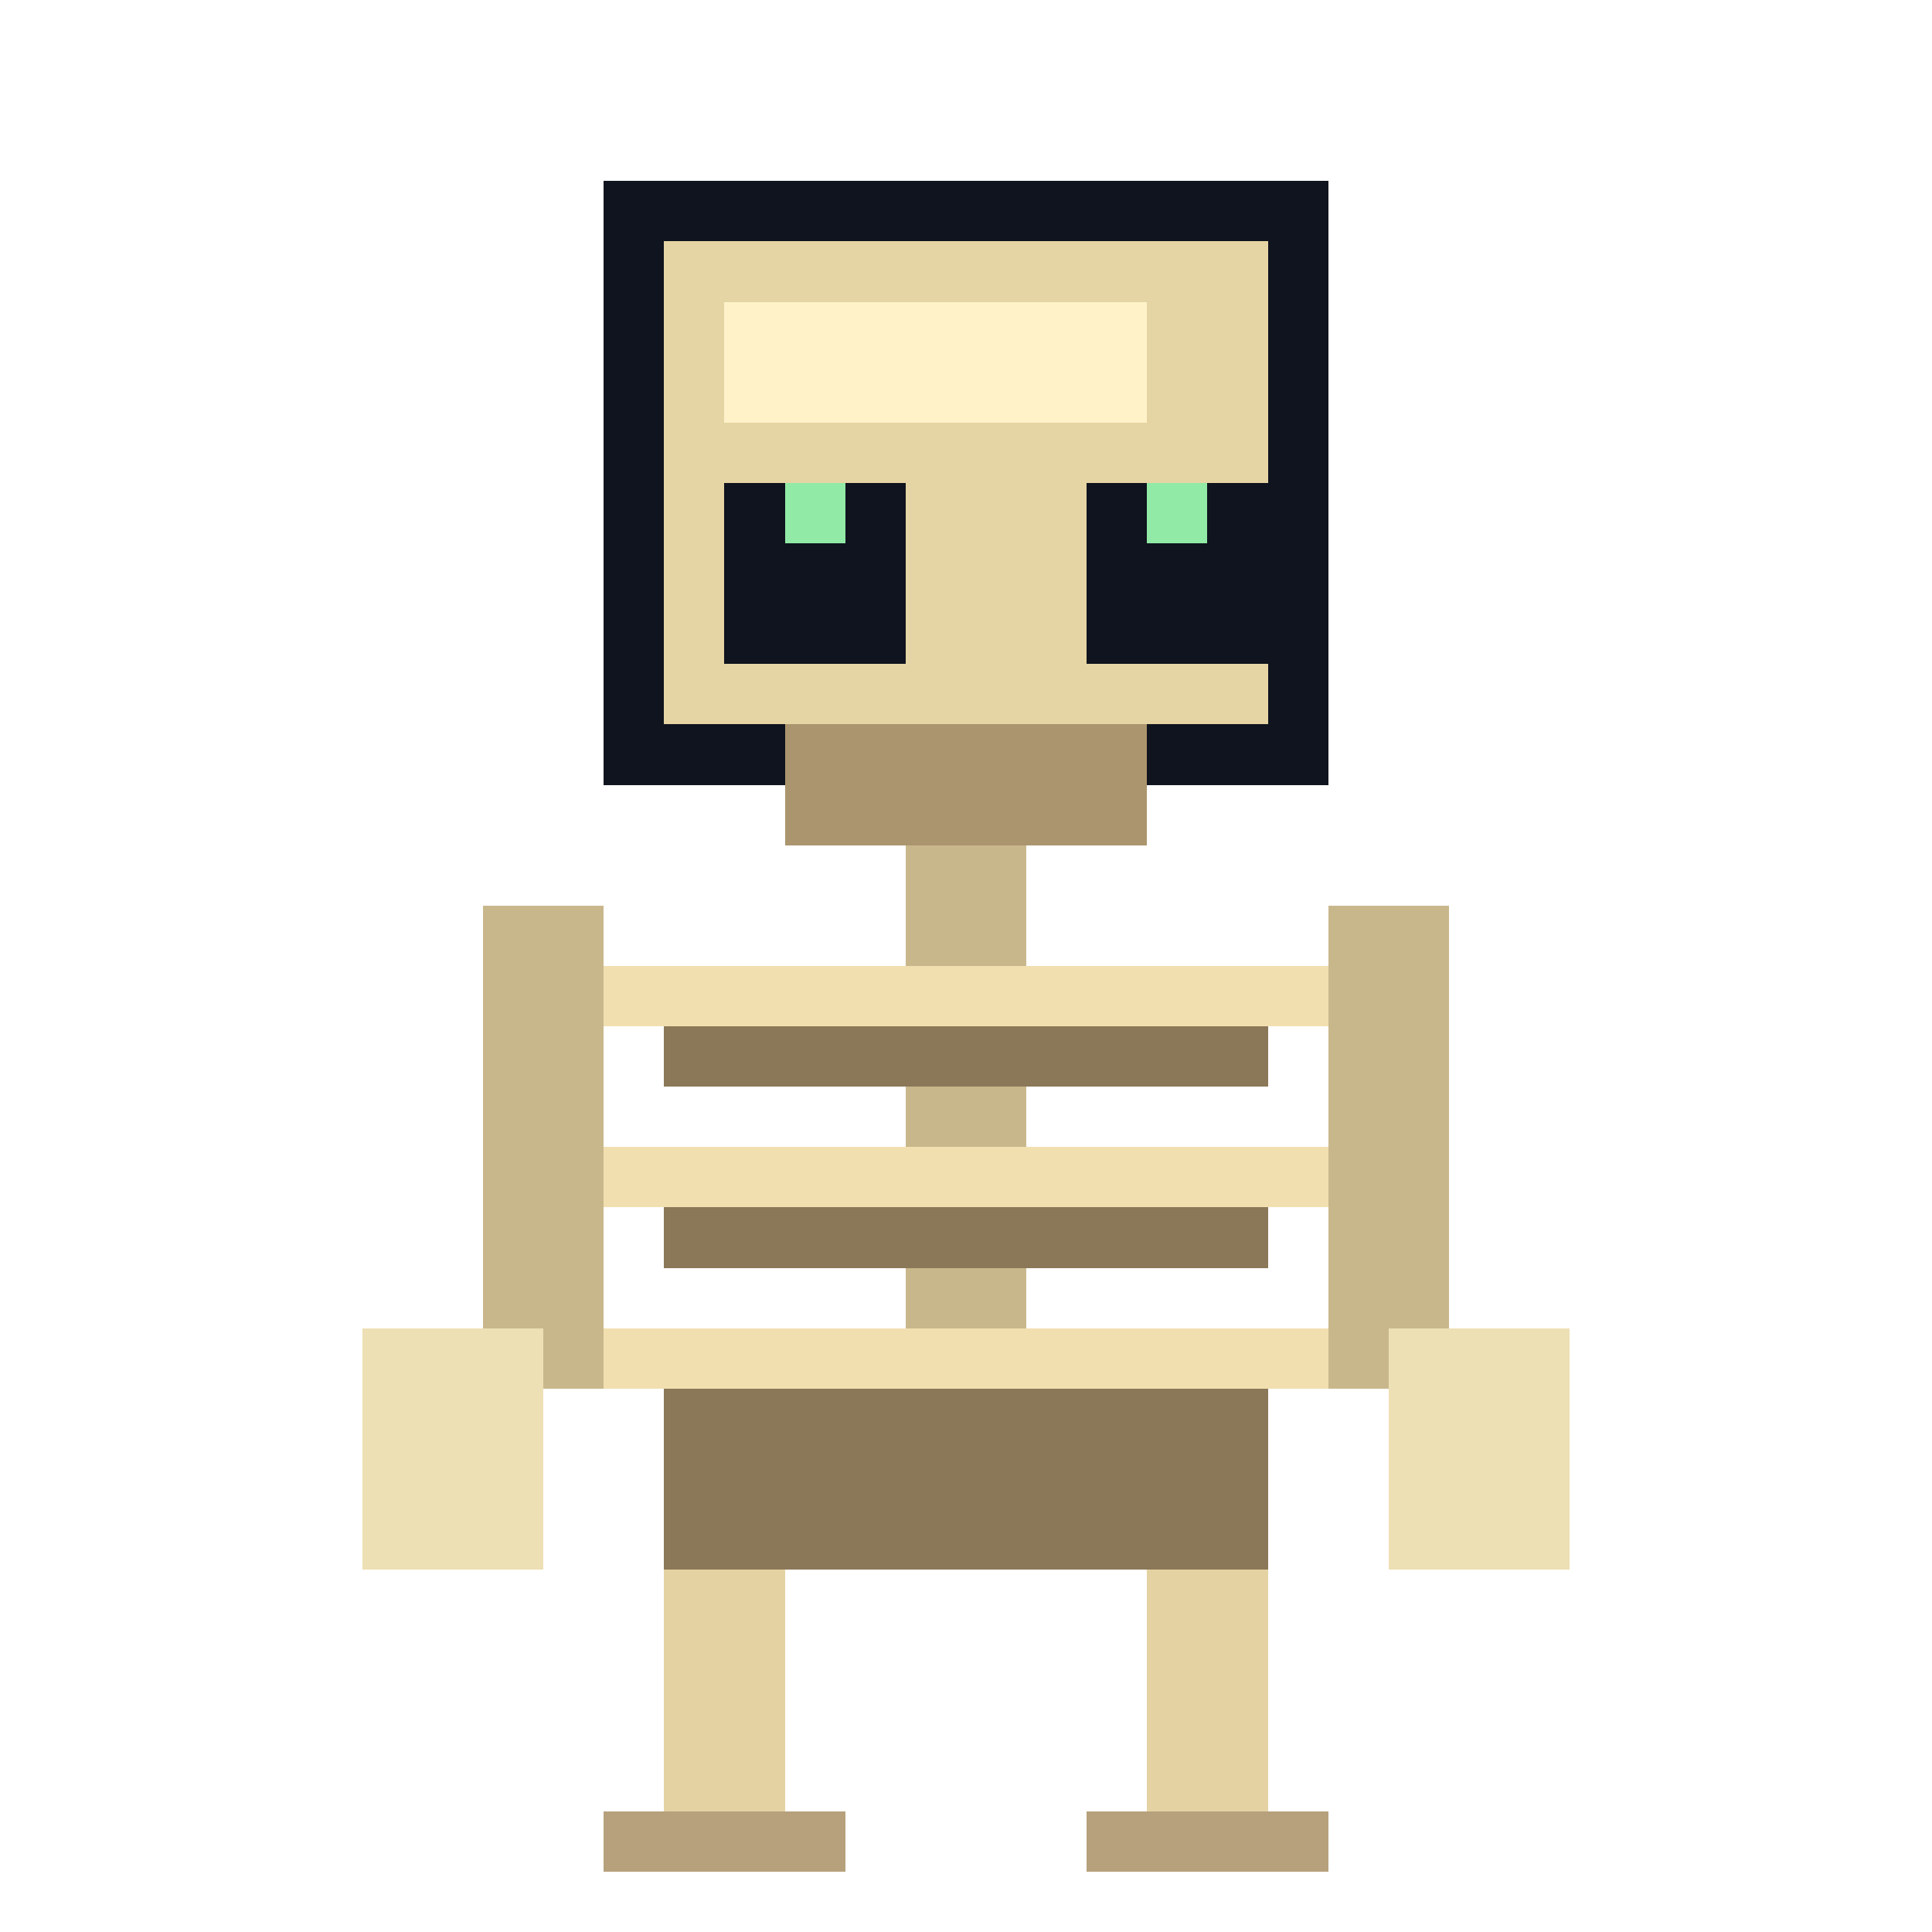
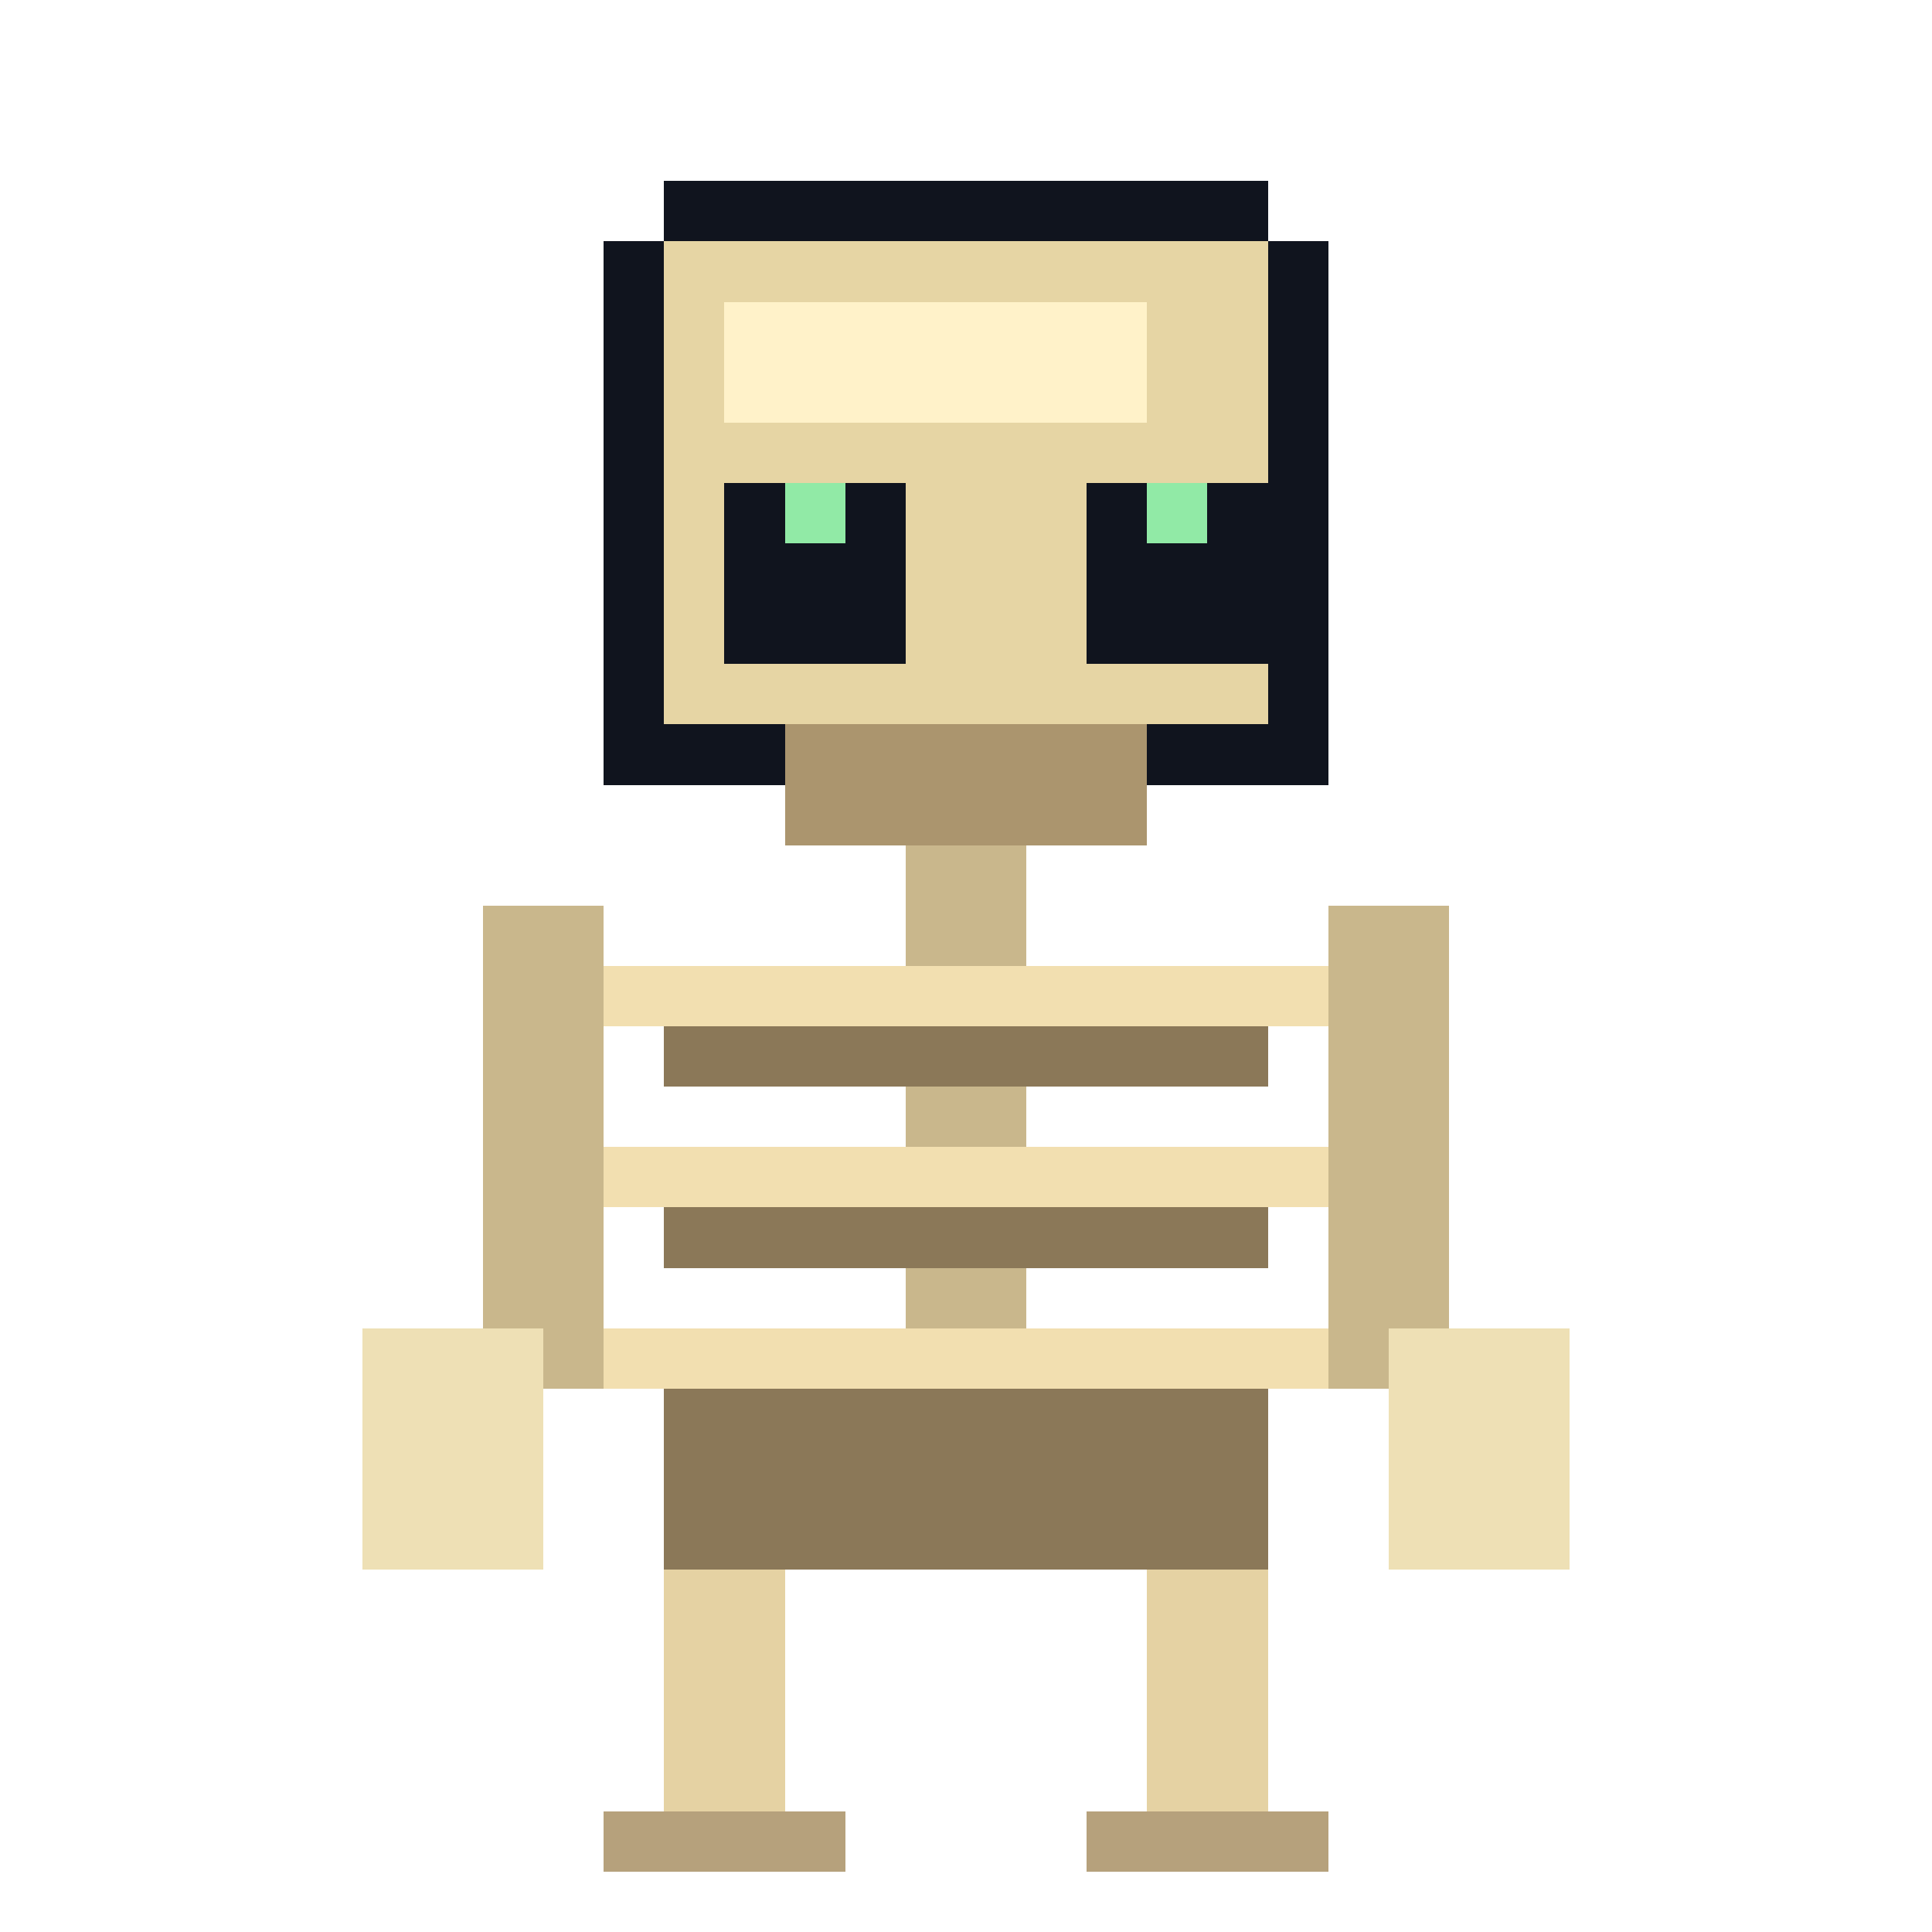
<svg xmlns="http://www.w3.org/2000/svg" width="32" height="32" viewBox="0 0 32 32" shape-rendering="crispEdges">
-   <rect x="10" y="3" width="12" height="1" fill="#10141e" />
+   <rect x="11" y="3" width="10" height="1" fill="#10141e" />
  <rect x="10" y="4" width="1" height="1" fill="#10141e" />
  <rect x="11" y="4" width="10" height="1" fill="#e6d5a4" />
  <rect x="21" y="4" width="1" height="1" fill="#10141e" />
  <rect x="10" y="5" width="1" height="1" fill="#10141e" />
  <rect x="11" y="5" width="1" height="1" fill="#e6d5a4" />
  <rect x="12" y="5" width="7" height="1" fill="#fff2c9" />
  <rect x="19" y="5" width="2" height="1" fill="#e6d5a4" />
  <rect x="21" y="5" width="1" height="1" fill="#10141e" />
  <rect x="10" y="6" width="1" height="1" fill="#10141e" />
  <rect x="11" y="6" width="1" height="1" fill="#e6d5a4" />
  <rect x="12" y="6" width="7" height="1" fill="#fff2c9" />
  <rect x="19" y="6" width="2" height="1" fill="#e6d5a4" />
  <rect x="21" y="6" width="1" height="1" fill="#10141e" />
  <rect x="10" y="7" width="1" height="1" fill="#10141e" />
  <rect x="11" y="7" width="10" height="1" fill="#e6d5a4" />
  <rect x="21" y="7" width="1" height="1" fill="#10141e" />
  <rect x="10" y="8" width="1" height="1" fill="#10141e" />
  <rect x="11" y="8" width="1" height="1" fill="#e6d5a4" />
  <rect x="12" y="8" width="1" height="1" fill="#10141e" />
  <rect x="13" y="8" width="1" height="1" fill="#91eaa6" />
  <rect x="14" y="8" width="1" height="1" fill="#10141e" />
  <rect x="15" y="8" width="3" height="1" fill="#e6d5a4" />
  <rect x="18" y="8" width="1" height="1" fill="#10141e" />
  <rect x="19" y="8" width="1" height="1" fill="#91eaa6" />
  <rect x="20" y="8" width="2" height="1" fill="#10141e" />
  <rect x="10" y="9" width="1" height="1" fill="#10141e" />
  <rect x="11" y="9" width="1" height="1" fill="#e6d5a4" />
  <rect x="12" y="9" width="3" height="1" fill="#10141e" />
  <rect x="15" y="9" width="3" height="1" fill="#e6d5a4" />
  <rect x="18" y="9" width="4" height="1" fill="#10141e" />
  <rect x="10" y="10" width="1" height="1" fill="#10141e" />
  <rect x="11" y="10" width="1" height="1" fill="#e6d5a4" />
  <rect x="12" y="10" width="3" height="1" fill="#10141e" />
  <rect x="15" y="10" width="3" height="1" fill="#e6d5a4" />
  <rect x="18" y="10" width="4" height="1" fill="#10141e" />
  <rect x="10" y="11" width="1" height="1" fill="#10141e" />
  <rect x="11" y="11" width="10" height="1" fill="#e6d5a4" />
  <rect x="21" y="11" width="1" height="1" fill="#10141e" />
  <rect x="10" y="12" width="3" height="1" fill="#10141e" />
  <rect x="13" y="12" width="6" height="1" fill="#ab956e" />
  <rect x="19" y="12" width="3" height="1" fill="#10141e" />
  <rect x="13" y="13" width="6" height="1" fill="#ab956e" />
  <rect x="15" y="14" width="2" height="1" fill="#c9b78c" />
  <rect x="8" y="15" width="2" height="1" fill="#c9b78c" />
  <rect x="15" y="15" width="2" height="1" fill="#c9b78c" />
  <rect x="22" y="15" width="2" height="1" fill="#c9b78c" />
  <rect x="8" y="16" width="2" height="1" fill="#c9b78c" />
  <rect x="10" y="16" width="12" height="1" fill="#f2dfb0" />
  <rect x="22" y="16" width="2" height="1" fill="#c9b78c" />
  <rect x="8" y="17" width="2" height="1" fill="#c9b78c" />
  <rect x="11" y="17" width="10" height="1" fill="#8b7858" />
  <rect x="22" y="17" width="2" height="1" fill="#c9b78c" />
  <rect x="8" y="18" width="2" height="1" fill="#c9b78c" />
  <rect x="15" y="18" width="2" height="1" fill="#c9b78c" />
  <rect x="22" y="18" width="2" height="1" fill="#c9b78c" />
  <rect x="8" y="19" width="2" height="1" fill="#c9b78c" />
  <rect x="10" y="19" width="12" height="1" fill="#f2dfb0" />
  <rect x="22" y="19" width="2" height="1" fill="#c9b78c" />
  <rect x="8" y="20" width="2" height="1" fill="#c9b78c" />
  <rect x="11" y="20" width="10" height="1" fill="#8b7858" />
  <rect x="22" y="20" width="2" height="1" fill="#c9b78c" />
  <rect x="8" y="21" width="2" height="1" fill="#c9b78c" />
  <rect x="15" y="21" width="2" height="1" fill="#c9b78c" />
  <rect x="22" y="21" width="2" height="1" fill="#c9b78c" />
  <rect x="6" y="22" width="3" height="1" fill="#eee0b5" />
  <rect x="9" y="22" width="1" height="1" fill="#c9b78c" />
  <rect x="10" y="22" width="12" height="1" fill="#f2dfb0" />
  <rect x="22" y="22" width="1" height="1" fill="#c9b78c" />
  <rect x="23" y="22" width="3" height="1" fill="#eee0b5" />
  <rect x="6" y="23" width="3" height="1" fill="#eee0b5" />
  <rect x="11" y="23" width="10" height="1" fill="#8b7858" />
  <rect x="23" y="23" width="3" height="1" fill="#eee0b5" />
  <rect x="6" y="24" width="3" height="1" fill="#eee0b5" />
  <rect x="11" y="24" width="10" height="1" fill="#8b7858" />
  <rect x="23" y="24" width="3" height="1" fill="#eee0b5" />
  <rect x="6" y="25" width="3" height="1" fill="#eee0b5" />
  <rect x="11" y="25" width="10" height="1" fill="#8b7858" />
  <rect x="23" y="25" width="3" height="1" fill="#eee0b5" />
  <rect x="11" y="26" width="2" height="1" fill="#e5d2a3" />
  <rect x="19" y="26" width="2" height="1" fill="#e5d2a3" />
  <rect x="11" y="27" width="2" height="1" fill="#e5d2a3" />
  <rect x="19" y="27" width="2" height="1" fill="#e5d2a3" />
  <rect x="11" y="28" width="2" height="1" fill="#e5d2a3" />
  <rect x="19" y="28" width="2" height="1" fill="#e5d2a3" />
  <rect x="11" y="29" width="2" height="1" fill="#e5d2a3" />
  <rect x="19" y="29" width="2" height="1" fill="#e5d2a3" />
  <rect x="10" y="30" width="4" height="1" fill="#b6a17c" />
  <rect x="18" y="30" width="4" height="1" fill="#b6a17c" />
</svg>
